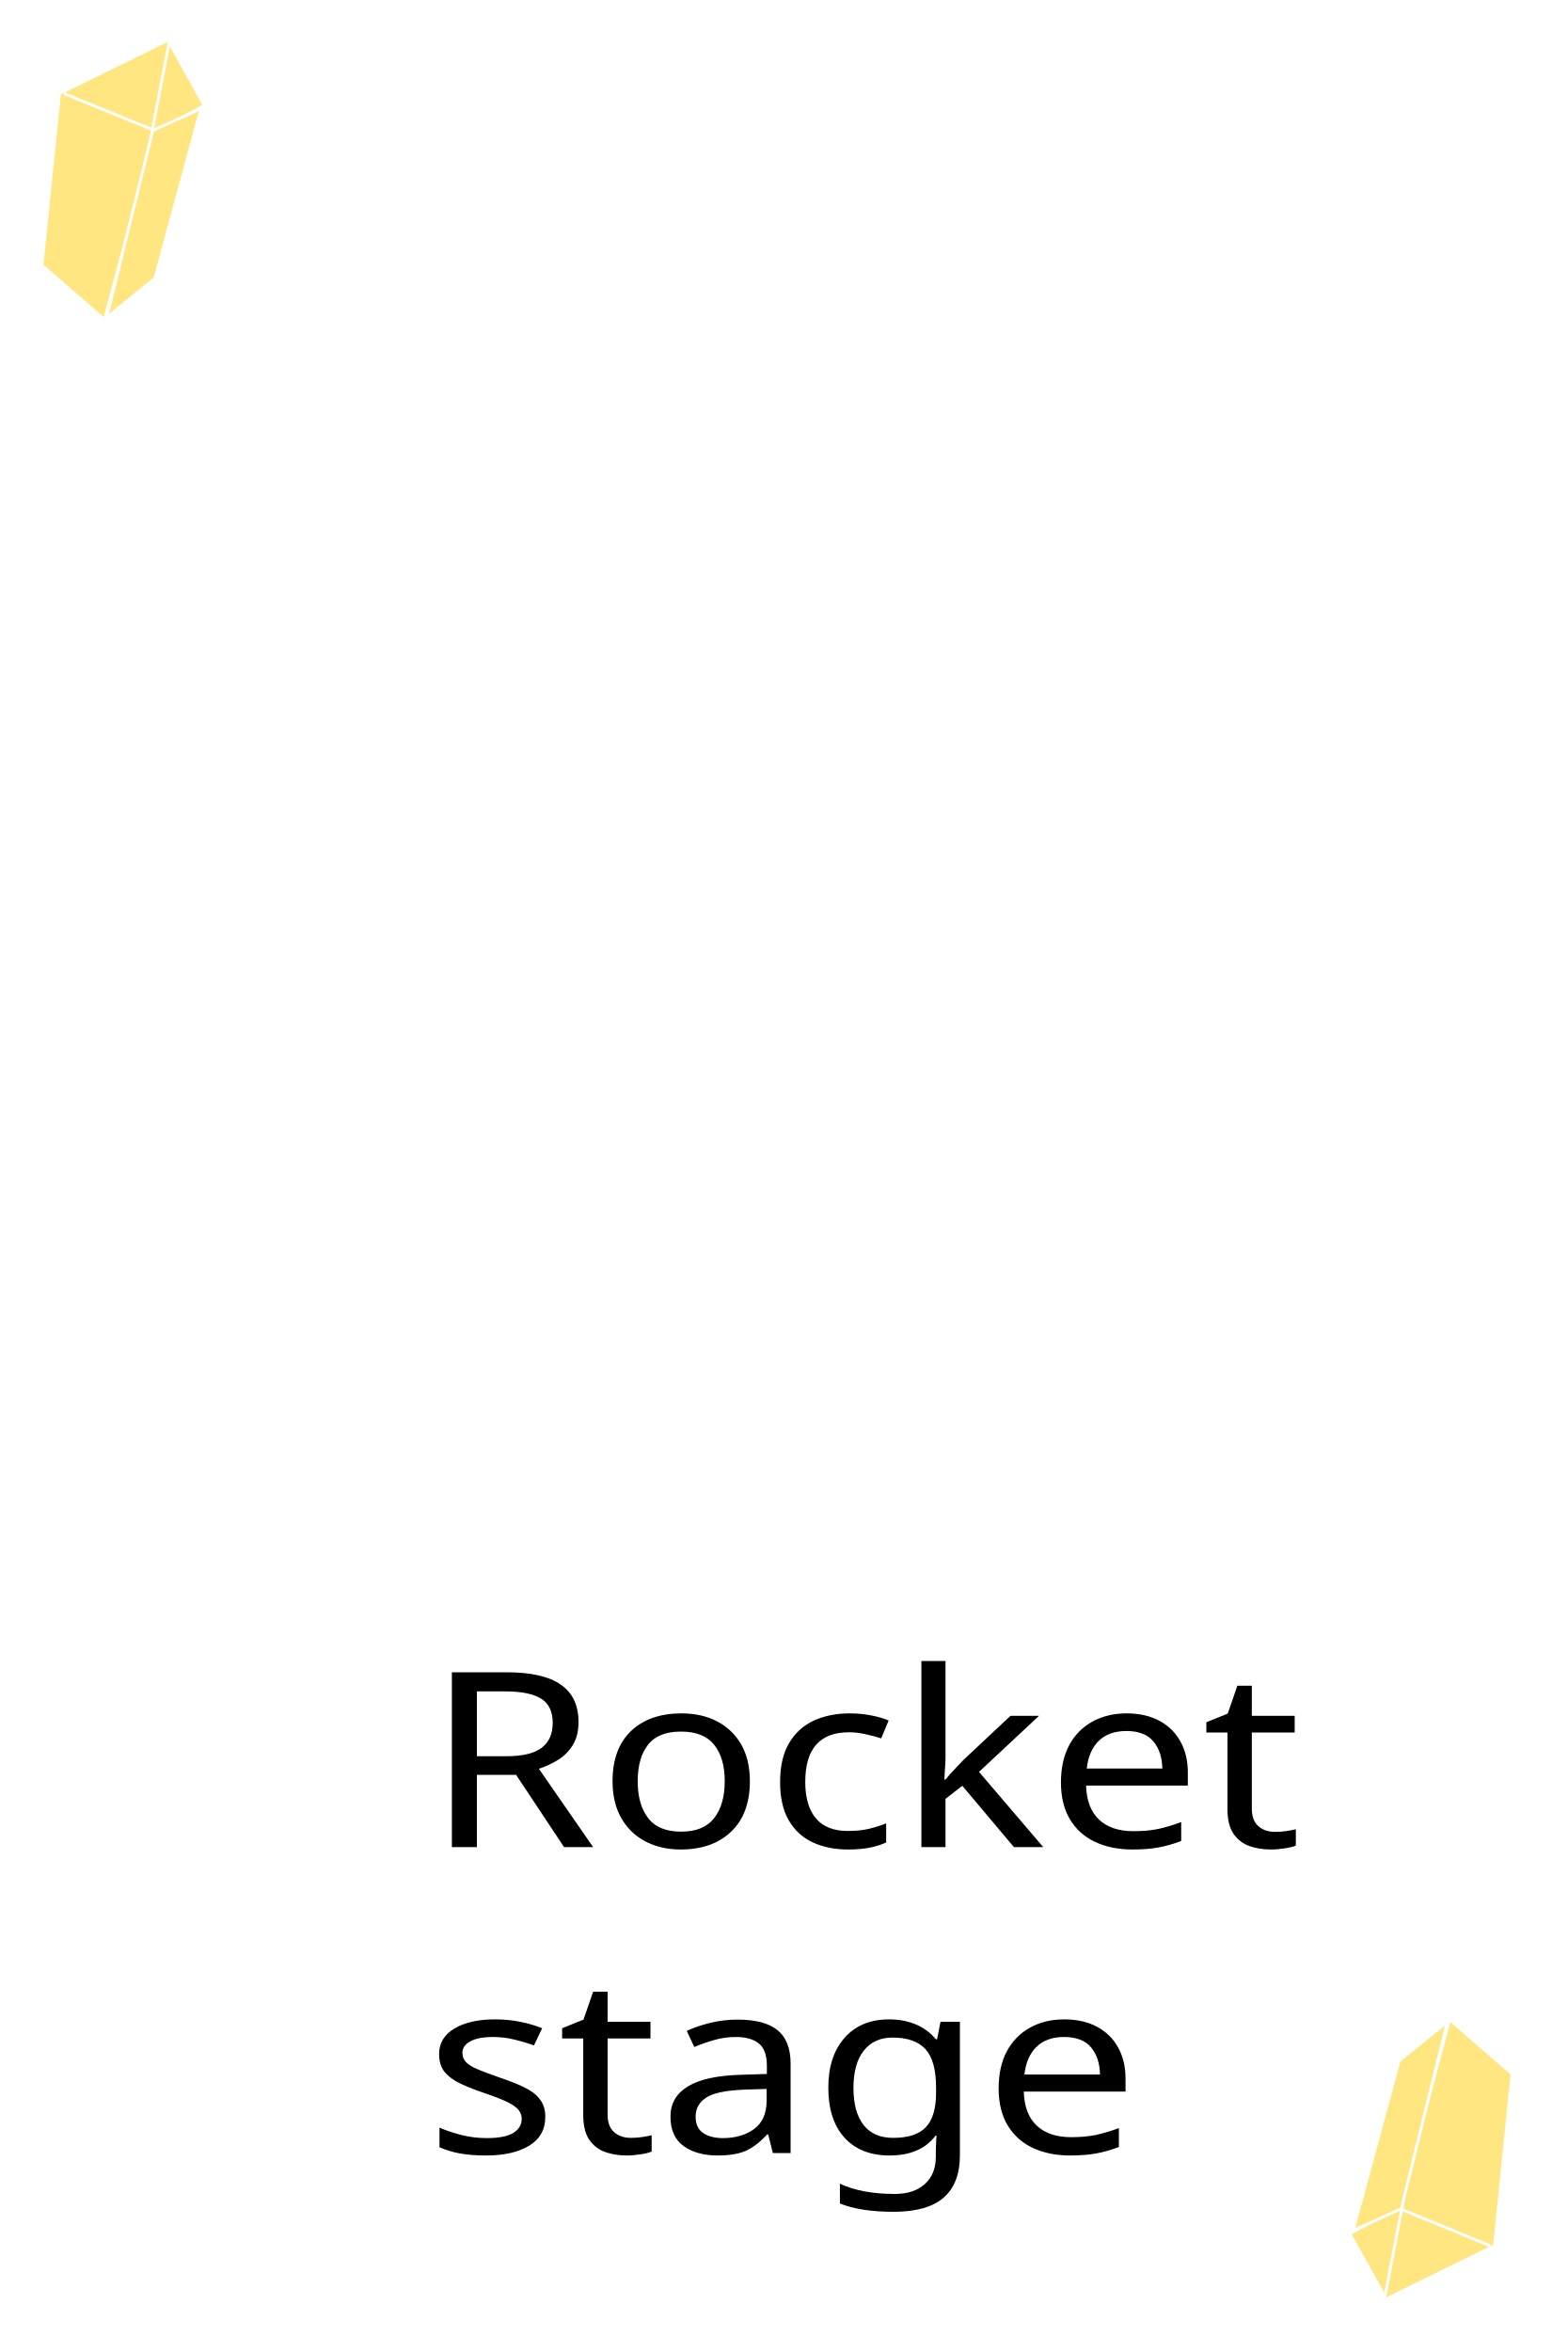
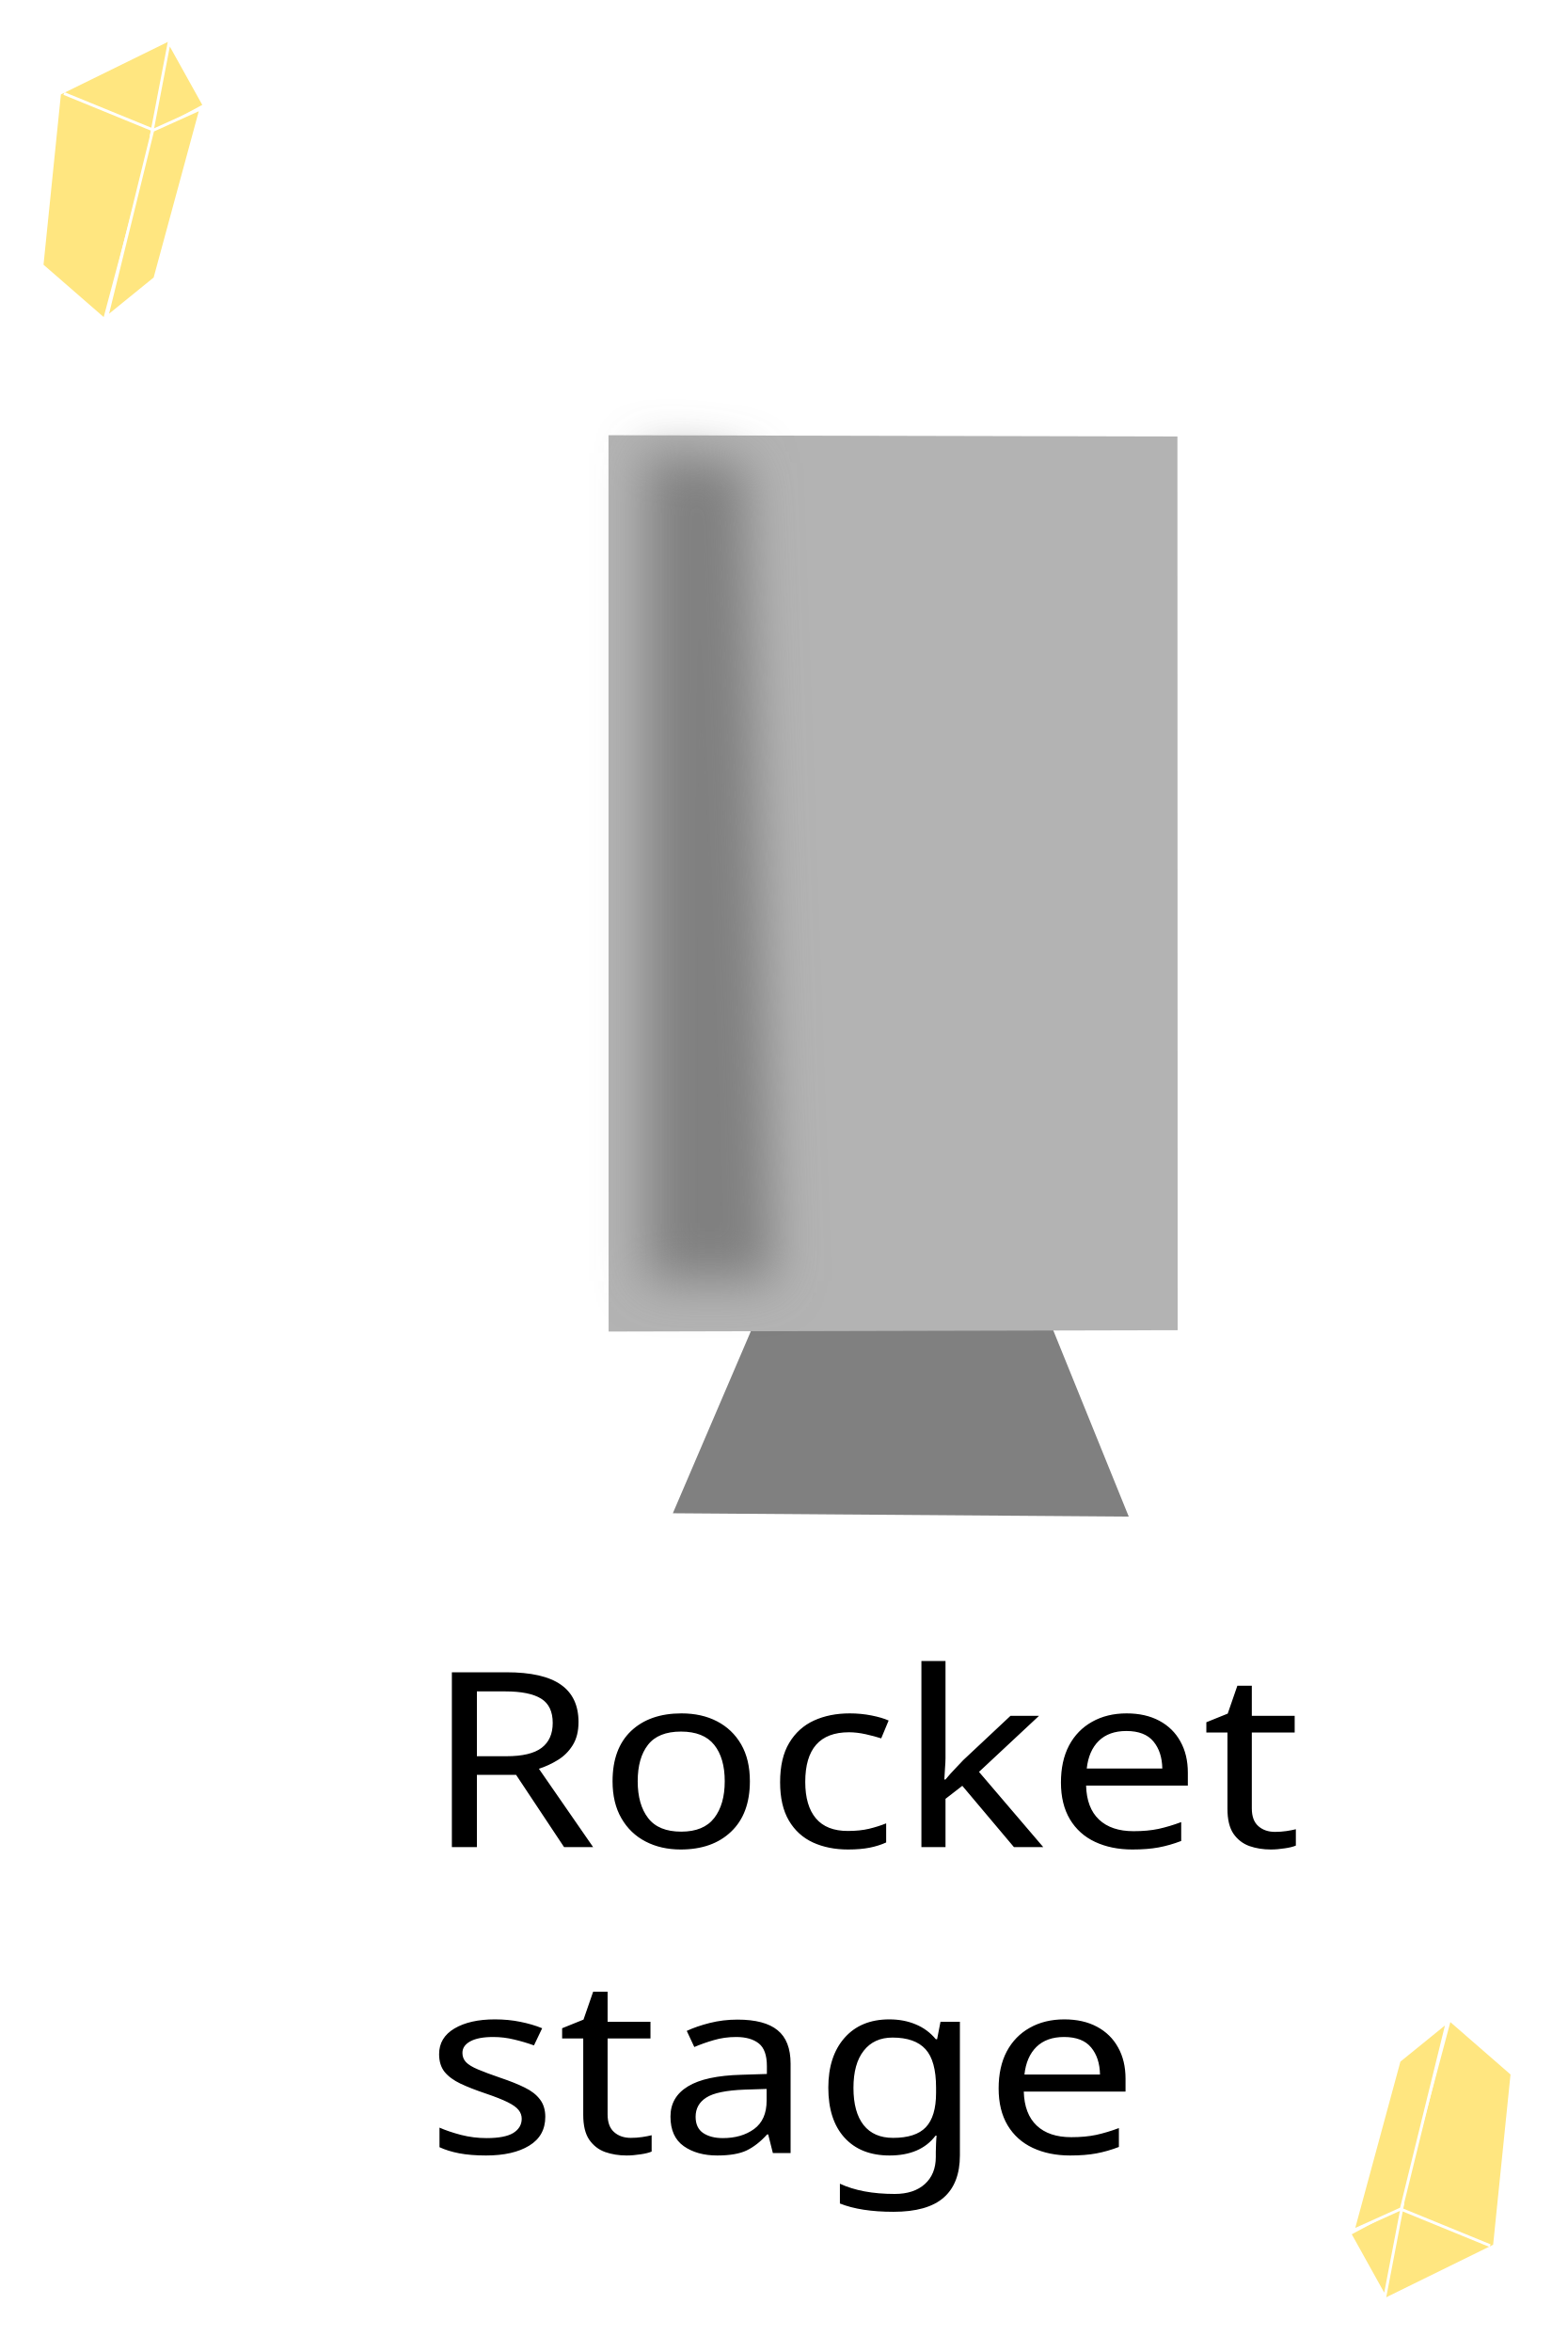
<svg xmlns="http://www.w3.org/2000/svg" xmlns:xlink="http://www.w3.org/1999/xlink" width="200" height="300" id="svg5382" version="1.1">
-   <defs id="defs5384" />
+   <defs id="defs5384">
+     <filter id="filter4765" x="-0.45" width="1.9" y="-0.069" height="1.138">
+       <feGaussianBlur stdDeviation="3.044" id="feGaussianBlur4767" />
+     </filter>
+   </defs>
  <g id="layer1" transform="translate(0,-752.3622)">
    <rect style="fill:#ffffff;stroke:none" id="rect5598" width="203.353" height="303.968" x="-1.698" y="749.667" />
    <text xml:space="preserve" style="font-size:33.215px;font-style:normal;font-weight:normal;line-height:125%;letter-spacing:0px;word-spacing:0px;fill:#000000;fill-opacity:1;stroke:none;font-family:Sans" x="50.972" y="1050.986" id="text5494" transform="scale(1.063798,0.9400285)">
      <tspan id="tspan5496" x="50.972" y="1050.986">Rocket</tspan>
      <tspan x="50.972" y="1092.505" id="tspan4522">stage</tspan>
    </text>
    <g id="g5280" transform="matrix(0.3658131,0,0,0.362844,-18.68903,452.8992)" style="fill:#ffe680;stroke:#ffffff">
      <path transform="translate(0,752.3622)" id="path5272" d="M 65.744,166.219 71.859,105.827 110.465,86.716 105.113,118.823 87.531,185.331 z" style="fill:#ffe680;stroke:#ffffff;stroke-width:1px;stroke-linecap:butt;stroke-linejoin:miter;stroke-opacity:1" />
      <path transform="translate(0,752.3622)" id="path5274" d="m 110.082,87.862 -6.116,32.107 18.347,-9.938 z" style="fill:#ffe680;stroke:#ffffff;stroke-width:1px;stroke-linecap:butt;stroke-linejoin:miter;stroke-opacity:1" />
      <path transform="translate(0,752.3622)" id="path5276" d="m 104.349,118.823 16.818,-7.645 -16.054,59.628 -16.818,13.76 z" style="fill:#ffe680;stroke:#ffffff;stroke-width:1px;stroke-linecap:butt;stroke-linejoin:miter;stroke-opacity:1" />
      <path transform="translate(0,752.3622)" id="path5278" d="m 73.388,105.827 30.578,12.614" style="fill:#ffe680;stroke:#ffffff;stroke-width:1px;stroke-linecap:butt;stroke-linejoin:miter;stroke-opacity:1" />
    </g>
    <use x="0" y="0" xlink:href="#g5280" id="use5571" transform="matrix(-1,0,0,-1,198.2588,1803.089)" width="200" height="300" />
+     <path style="fill:#808080;stroke:none" d="m 98.576,915.661 -12.736,29.718 58.162,0.425 -12.736,-31.416 z" id="path3473" />
+     <path style="fill:#b3b3b3;stroke:none" d="m 77.63,807.874 0.015,114.33 72.596,-0.174 -0.03,-113.996 z" id="path3471" />
+     <path style="fill:#808080;stroke:none;stroke-width:1px;stroke-linecap:butt;stroke-linejoin:miter;stroke-opacity:1;filter:url(#filter4765)" d="m 82.531,57.817 0,105.532 16.236,0 L 95.159,59.17 z" id="path4255" transform="translate(0,752.3622)" />
  </g>
</svg>
